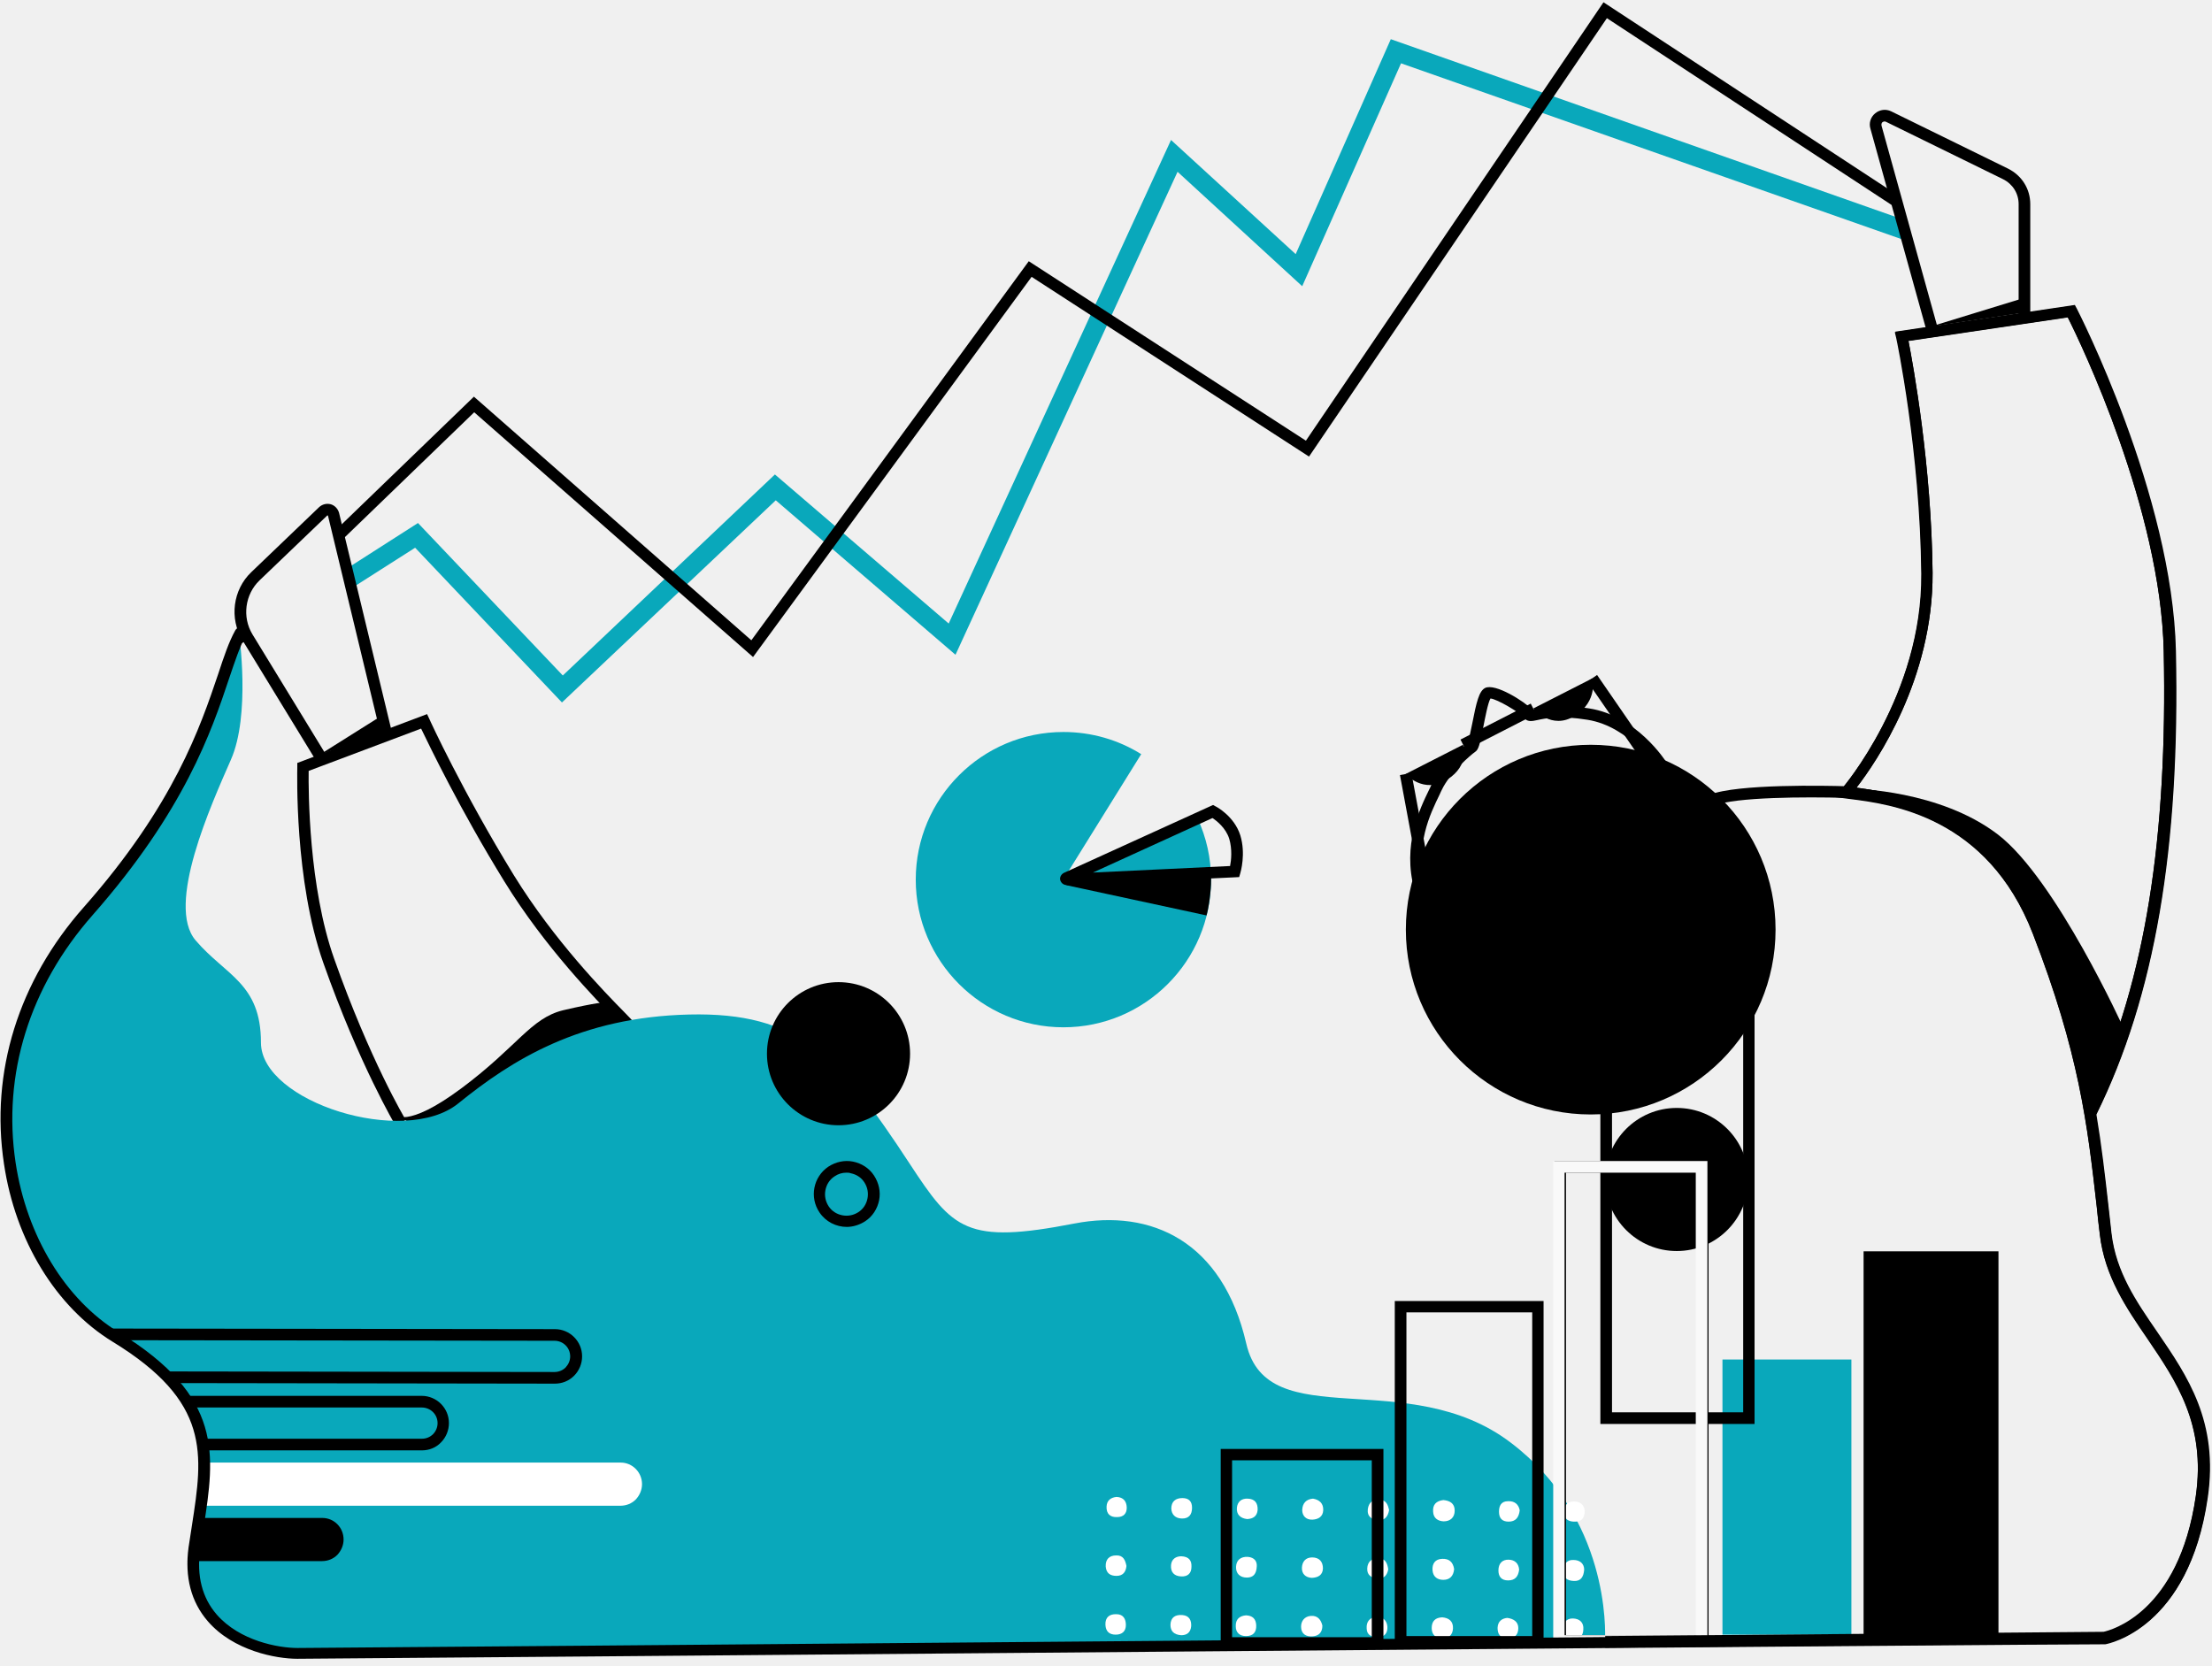
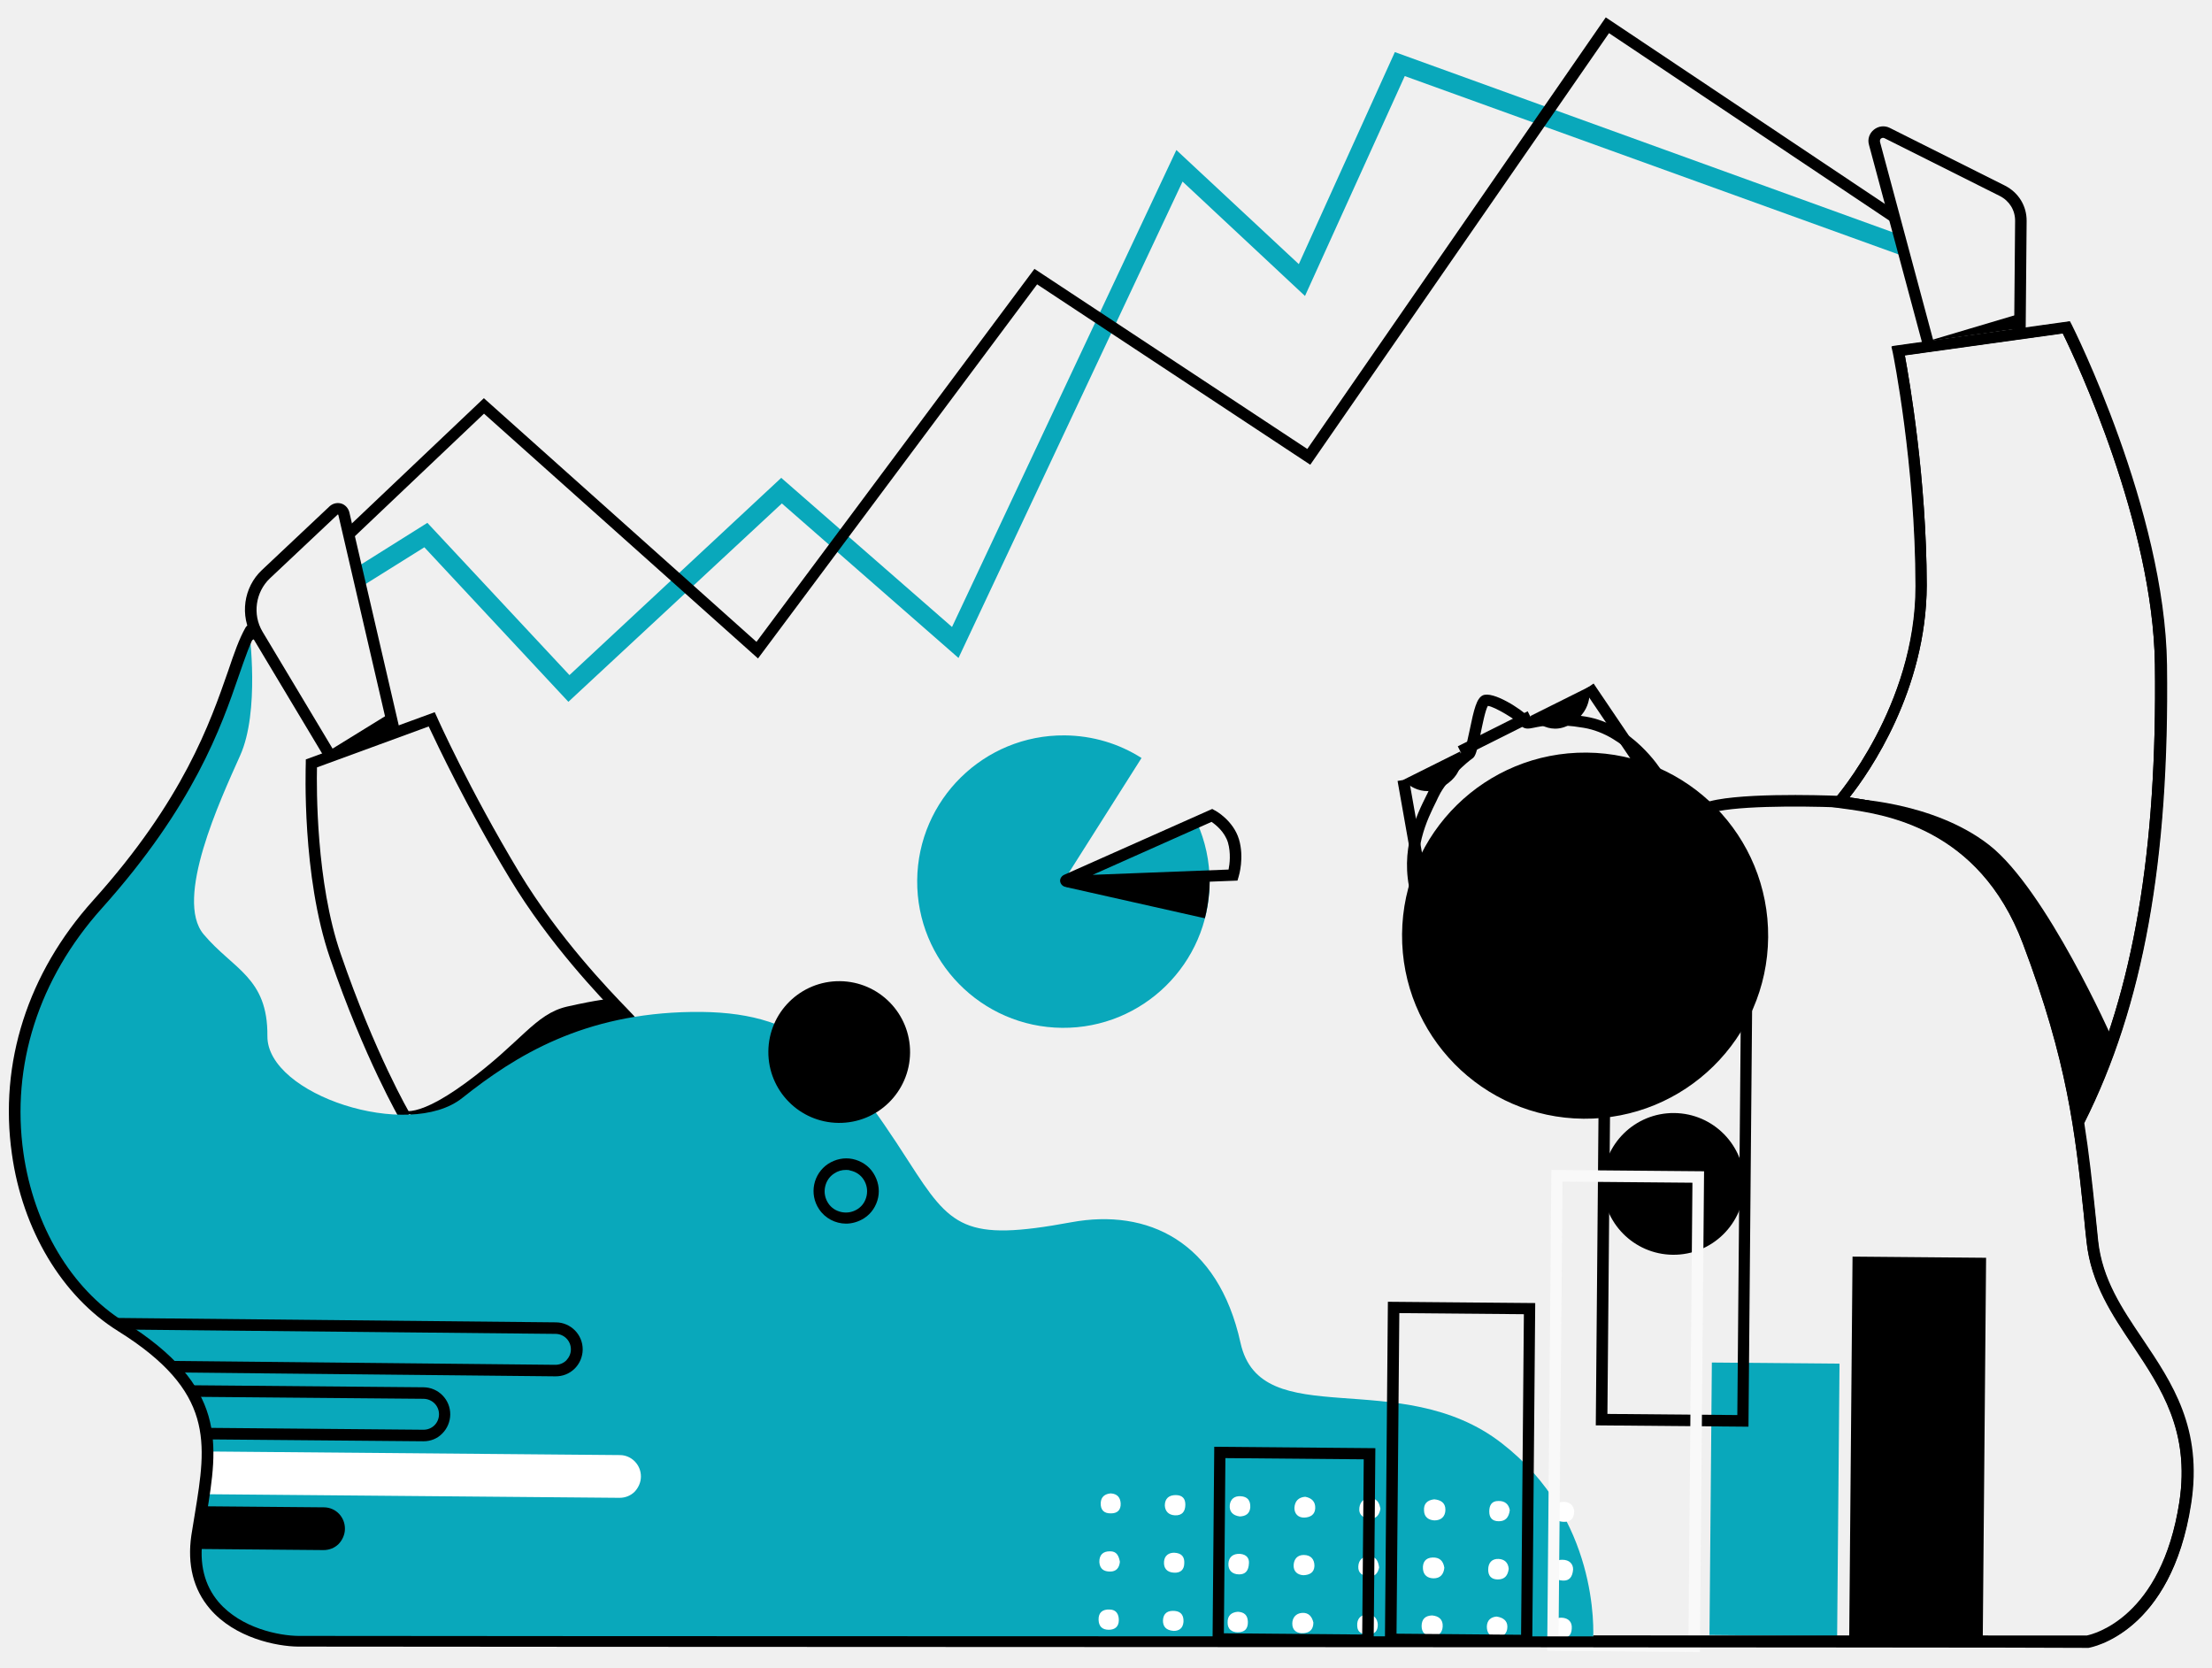
- <svg xmlns="http://www.w3.org/2000/svg" width="332px" height="250px" viewBox="0 0 332 250" version="1.1">
+ <svg xmlns="http://www.w3.org/2000/svg" width="410px" height="309px" viewBox="0 0 410 309" version="1.1">
  <g id="Wireframes" stroke="none" stroke-width="1" fill="none" fill-rule="evenodd">
-     <g id="home" transform="translate(-960, -592)" fill-rule="nonzero">
-       <g id="feature-dataviz" transform="translate(960, 592)">
-         <path d="M212.284,133.525 C210.451,126.833 213.094,121.421 214.5,118.523 C214.628,118.267 214.756,118.011 214.841,117.798 C216.205,114.9 219.487,112.173 220.296,111.533 C220.467,111.107 220.722,109.743 220.936,108.763 C221.617,105.268 222.001,103.734 222.896,103.265 C224.43,102.498 228.82,105.311 229.971,106.504 C230.099,106.462 230.269,106.462 230.397,106.419 C231.675,106.163 234.02,105.652 238.537,106.334 C245.654,107.442 249.959,114.176 250.129,114.431 L248.68,115.369 C248.638,115.326 244.632,109.061 238.281,108.039 C234.062,107.357 231.931,107.825 230.738,108.081 C229.971,108.252 229.161,108.422 228.692,107.655 C228.181,107.016 224.729,104.927 223.706,104.842 C223.322,105.481 222.896,107.783 222.64,109.061 C222.086,111.832 221.916,112.513 221.404,112.854 C220.722,113.323 217.611,116.008 216.418,118.523 C216.29,118.736 216.205,118.992 216.077,119.247 C214.671,122.145 212.284,126.961 213.989,133.013 L212.284,133.525 Z" id="Shape" fill="#000000" />
-         <polygon id="Rectangle" fill="#000000" transform="translate(212.4266, 123.9503) rotate(-10.53905) translate(-212.4266, -123.9503) " points="211.553 116.045 213.3 116.045 213.3 131.856 211.553 131.856" />
-         <polygon id="Rectangle" fill="#000000" transform="translate(243.749, 108.7218) rotate(-34.56253) translate(-243.749, -108.7218) " points="242.875 100.326 244.623 100.326 244.623 117.118 242.875 117.118" />
-         <polygon id="Rectangle" fill="#000000" transform="translate(224.8743, 109.0846) rotate(-27.11595) translate(-224.8743, -109.0846) " points="218.95 108.211 230.798 108.211 230.798 109.958 218.95 109.958" />
-         <path d="M217.185,117.031 C213.648,119.247 210.963,116.179 210.963,116.179 L219.572,111.789 C219.572,111.746 220.722,114.815 217.185,117.031 Z" id="Path" fill="#000000" />
-         <path d="M236.364,107.442 C232.826,109.658 230.141,106.334 230.141,106.334 L239.006,101.816 C239.006,101.816 239.901,105.226 236.364,107.442 Z" id="Path" fill="#000000" />
-         <path d="M59.197,167.279 C59.197,167.279 60.902,169.58 69.298,163.315 C77.694,157.05 79.654,152.831 84.513,151.637 C89.414,150.487 91.034,150.402 91.034,150.402 L94.997,154.663 L62.735,169.154 L59.197,167.279 Z" id="Path" fill="#000000" />
-         <path d="M59.411,169.026 C59.368,168.941 53.913,159.778 48.543,144.563 C44.153,132.161 44.622,115.838 44.622,115.113 L44.622,114.517 L64.099,107.186 L64.44,107.911 C64.482,108.039 69.426,118.821 77.14,131.394 C83.192,141.196 90.821,148.995 93.719,151.936 C95.253,153.513 95.381,153.598 95.125,154.195 L94.912,154.706 L94.315,154.706 L94.315,153.854 L93.548,153.47 C93.378,153.811 93.463,154.152 93.591,154.28 C93.506,154.152 92.994,153.641 92.483,153.129 C89.585,150.146 81.828,142.261 75.691,132.289 C69.042,121.506 64.482,112.002 63.204,109.36 L46.327,115.71 C46.284,118.736 46.327,133.141 50.162,143.923 C55.49,159.011 60.817,168.003 60.902,168.088 L59.411,169.026 Z" id="Path" fill="#000000" />
-         <g id="Group" transform="translate(0.852375, 5.039795)">
-           <g id="color" transform="translate(0.053248, 0.127856)" fill="#09A8BB">
-             <path d="M239.976,241.297 C160.96,241.978 47.296,242.959 43.716,242.959 C38.218,242.959 26.541,239.634 28.246,227.232 C29.95,214.873 33.232,205.753 16.398,195.439 C-0.437,185.125 -8.193,154.738 12.264,131.511 C30.419,110.926 31.57,96.691 34.979,90 C34.979,90 36.727,102.146 33.743,108.88 C30.803,115.614 23.941,130.701 28.459,135.986 C32.976,141.27 38.261,142.421 38.261,151.328 C38.261,160.236 59.783,167.012 67.881,160.449 C75.979,153.885 86.164,147.493 102.53,147.109 C118.896,146.726 124.99,153.246 135.645,169.527 C142.123,179.414 144.126,181.63 160.364,178.477 C171.871,176.26 182.611,181.119 186.148,196.504 C189.344,210.441 210.441,199.573 225.911,211.421 C240.572,222.587 240.103,239.464 239.976,241.297 Z" id="SVGID_1_" />
-             <path d="M158.702,126.823 L170.379,108.028 C166.97,105.897 162.963,104.703 158.702,104.703 C146.47,104.703 136.54,114.634 136.54,126.865 C136.54,139.097 146.47,149.027 158.702,149.027 C170.933,149.027 180.863,139.097 180.863,126.865 C180.863,123.584 180.139,120.515 178.86,117.702 L158.702,126.823 Z" id="Path" />
-             <rect id="Rectangle" x="257.62" y="198.891" width="19.349" height="41.298" />
-             <polygon id="Path" points="83.437 100.271 61.403 77.044 52.24 82.883 50.706 80.453 61.829 73.336 83.565 96.222 115.401 66.048 141.484 88.423 174.854 15.843 193.564 32.976 207.841 0.714 285.45 28.032 284.469 30.717 209.375 4.336 194.544 37.792 175.834 20.617 142.506 93.111 115.529 69.927" />
+     <g id="linkedin_x2" transform="translate(-1769, -40)" fill-rule="nonzero">
+       <g id="feature-dataviz" transform="translate(1974, 194.5) rotate(0.5) translate(-1974, -194.5) translate(1771, 42)">
+         <path d="M259.6,163.286 C257.359,155.103 260.591,148.484 262.31,144.94 C262.467,144.628 262.623,144.315 262.727,144.054 C264.395,140.51 268.408,137.175 269.398,136.393 C269.607,135.872 269.92,134.204 270.18,133.005 C271.014,128.732 271.483,126.855 272.578,126.282 C274.454,125.344 279.822,128.784 281.229,130.243 C281.386,130.191 281.594,130.191 281.75,130.139 C283.314,129.826 286.18,129.201 291.705,130.035 C300.409,131.39 305.673,139.624 305.881,139.937 L304.109,141.084 C304.057,141.032 299.158,133.37 291.392,132.119 C286.233,131.285 283.627,131.859 282.167,132.172 C281.229,132.38 280.239,132.588 279.666,131.65 C279.04,130.869 274.819,128.315 273.568,128.211 C273.099,128.992 272.578,131.807 272.265,133.37 C271.587,136.758 271.379,137.592 270.754,138.009 C269.92,138.582 266.115,141.865 264.656,144.94 C264.499,145.201 264.395,145.514 264.239,145.826 C262.519,149.37 259.6,155.26 261.685,162.661 L259.6,163.286 Z" id="Shape" fill="#000000" />
+         <polygon id="Rectangle" fill="#000000" transform="translate(259.7747, 151.5777) rotate(-10.53905) translate(-259.7747, -151.5777) " points="258.706 141.91 260.843 141.91 260.843 161.245 258.706 161.245" />
+         <polygon id="Rectangle" fill="#000000" transform="translate(298.0786, 132.9549) rotate(-34.56253) translate(-298.0786, -132.9549) " points="297.01 122.688 299.147 122.688 299.147 143.222 297.01 143.222" />
+         <polygon id="Rectangle" fill="#000000" transform="translate(274.9969, 133.3986) rotate(-27.11595) translate(-274.9969, -133.3986) " points="267.752 132.33 282.241 132.33 282.241 134.467 267.752 134.467" />
+         <path d="M265.594,143.116 C261.268,145.826 257.985,142.074 257.985,142.074 L268.512,136.706 C268.512,136.654 269.92,140.406 265.594,143.116 Z" id="Path" fill="#000000" />
+         <path d="M289.047,131.39 C284.721,134.1 281.438,130.035 281.438,130.035 L292.278,124.51 C292.278,124.51 293.373,128.68 289.047,131.39 Z" id="Path" fill="#000000" />
+         <path d="M72.392,204.564 C72.392,204.564 74.477,207.378 84.744,199.717 C95.011,192.055 97.409,186.896 103.35,185.436 C109.344,184.029 111.324,183.925 111.324,183.925 L116.171,189.137 L76.718,206.857 L72.392,204.564 Z" id="Path" fill="#000000" />
+         <path d="M72.653,206.7 C72.601,206.596 65.929,195.391 59.363,176.785 C53.994,161.618 54.568,141.657 54.568,140.771 L54.568,140.041 L78.386,131.077 L78.803,131.963 C78.855,132.119 84.9,145.305 94.334,160.68 C101.735,172.667 111.064,182.205 114.608,185.801 C116.484,187.729 116.64,187.834 116.328,188.563 L116.067,189.189 L115.337,189.189 L115.337,188.146 L114.399,187.677 C114.191,188.094 114.295,188.511 114.451,188.668 C114.347,188.511 113.722,187.886 113.096,187.26 C109.552,183.612 100.067,173.97 92.562,161.775 C84.431,148.589 78.855,136.966 77.291,133.735 L56.652,141.501 C56.6,145.201 56.652,162.817 61.343,176.003 C67.858,194.453 74.373,205.45 74.477,205.554 L72.653,206.7 Z" id="Path" fill="#000000" />
+         <g id="Group" transform="translate(1.042362, 6.163122)">
+           <g id="color" transform="translate(0.065117, 0.156354)" fill="#09A8BB">
+             <path d="M293.464,295.079 C196.837,295.913 57.838,297.112 53.46,297.112 C46.737,297.112 32.457,293.047 34.541,277.881 C36.626,262.766 40.639,251.613 20.052,239 C-0.534,226.388 -10.02,189.228 14.997,160.823 C37.199,135.65 38.607,118.243 42.776,110.06 C42.776,110.06 44.913,124.914 41.265,133.149 C37.668,141.383 29.277,159.833 34.802,166.296 C40.326,172.758 46.789,174.166 46.789,185.058 C46.789,195.951 73.109,204.238 83.011,196.211 C92.914,188.185 105.37,180.368 125.383,179.898 C145.397,179.429 152.849,187.404 165.879,207.313 C173.801,219.404 176.25,222.114 196.107,218.257 C210.179,215.547 223.313,221.489 227.639,240.303 C231.548,257.346 257.346,244.056 276.265,258.545 C294.194,272.2 293.62,292.838 293.464,295.079 Z" id="SVGID_1_" />
+             <path d="M194.075,155.09 L208.355,132.106 C204.186,129.5 199.287,128.041 194.075,128.041 C179.117,128.041 166.973,140.185 166.973,155.142 C166.973,170.1 179.117,182.244 194.075,182.244 C209.033,182.244 221.176,170.1 221.176,155.142 C221.176,151.129 220.29,147.377 218.727,143.937 L194.075,155.09 Z" id="Path" />
+             <rect id="Rectangle" x="315.041" y="243.222" width="23.662" height="50.502" />
+             <polygon id="Path" points="102.034 122.621 75.089 94.216 63.884 101.357 62.008 98.386 75.61 89.682 102.191 117.669 141.123 80.77 173.019 108.132 213.828 19.375 236.707 40.326 254.167 0.873 349.074 34.281 347.875 37.564 256.043 5.303 237.906 46.216 215.026 25.212 174.27 113.865 141.279 85.513" />
          </g>
-           <path d="M95.509,217.728 C95.509,218.623 95.125,219.433 94.571,220.03 C93.974,220.626 93.165,220.967 92.27,220.967 L29.023,220.967 C28.853,218.879 30.004,216.706 29.194,214.489 L92.312,214.489 C94.06,214.489 95.509,215.938 95.509,217.728 Z" id="Path" fill="#FFFFFF" />
-           <path d="M82.425,202.641 L24.761,202.556 L24.335,200.809 L82.382,200.894 C83.021,200.894 83.618,200.638 84.044,200.212 C84.47,199.743 84.726,199.189 84.726,198.55 C84.726,197.229 83.661,196.206 82.382,196.206 L15.897,196.121 L15.897,194.373 L82.425,194.459 C84.683,194.459 86.516,196.291 86.516,198.55 C86.516,199.615 86.09,200.681 85.323,201.448 C84.513,202.258 83.49,202.641 82.425,202.641 Z" id="Path" fill="#000000" />
-           <path d="M62.479,212.657 L29.918,212.657 L29.918,210.909 L62.479,210.909 C63.118,210.909 63.715,210.654 64.141,210.227 C64.567,209.801 64.823,209.205 64.823,208.565 C64.823,207.244 63.758,206.221 62.436,206.221 L27.319,206.221 L27.319,204.474 L62.436,204.474 C64.695,204.474 66.528,206.307 66.528,208.565 C66.528,209.631 66.102,210.696 65.335,211.463 C64.61,212.231 63.587,212.657 62.479,212.657 Z" id="Path" fill="#000000" />
-           <path d="M50.716,226.039 C50.716,226.934 50.333,227.744 49.779,228.34 C49.182,228.937 48.372,229.278 47.477,229.278 L27.276,229.278 C27.83,227.19 28.171,225.016 28.214,222.8 L47.52,222.8 C49.31,222.8 50.716,224.249 50.716,226.039 Z" id="Path" fill="#000000" />
-           <g transform="translate(164.9345, 219.561)" fill="#FFFFFF" id="Path">
-             <path d="M50.844,0.554 C51.782,0.639 52.549,1.023 52.549,2.131 C52.549,3.154 51.91,3.75 50.887,3.75 C50.034,3.708 49.353,3.282 49.31,2.301 C49.225,1.236 49.779,0.682 50.844,0.554 Z" />
-             <path d="M52.464,10.91 C52.378,11.891 51.867,12.53 50.844,12.53 C49.992,12.53 49.31,12.104 49.225,11.123 C49.139,10.101 49.608,9.419 50.674,9.376 C51.697,9.334 52.293,9.845 52.464,10.91 Z" />
-             <path d="M50.674,18.156 C51.697,18.241 52.336,18.752 52.293,19.818 C52.251,20.841 51.569,21.395 50.588,21.309 C49.736,21.267 49.097,20.798 49.097,19.775 C49.097,18.71 49.651,18.198 50.674,18.156 Z" />
-             <path d="M71.983,10.996 C71.898,12.146 71.429,12.743 70.449,12.7 C69.426,12.658 68.744,12.232 68.829,11.081 C68.915,10.228 69.341,9.504 70.364,9.547 C71.386,9.547 71.983,10.143 71.983,10.996 Z" />
-             <path d="M11.678,0.256 C12.658,0.256 13.127,0.767 13.127,1.705 C13.127,2.728 12.658,3.367 11.55,3.324 C10.612,3.282 10.058,2.728 10.015,1.833 C10.015,0.767 10.655,0.256 11.678,0.256 Z" />
-             <path d="M11.507,8.993 C12.658,9.035 13.084,9.632 13.041,10.569 C13.041,11.55 12.487,12.061 11.507,12.018 C10.442,11.976 9.888,11.379 9.973,10.314 C10.058,9.376 10.74,8.993 11.507,8.993 Z" />
-             <path d="M22.844,10.484 C22.801,11.678 22.29,12.189 21.352,12.189 C20.329,12.189 19.69,11.592 19.732,10.569 C19.775,9.547 20.457,9.035 21.48,9.078 C22.545,9.163 22.886,9.802 22.844,10.484 Z" />
-             <path d="M62.223,10.996 C62.096,12.018 61.627,12.615 60.561,12.615 C59.581,12.615 59.112,12.061 59.112,11.123 C59.112,10.101 59.666,9.461 60.689,9.504 C61.541,9.547 62.138,10.015 62.223,10.996 Z" />
-             <path d="M32.689,19.392 C32.689,20.457 32.135,20.926 31.24,21.011 C30.217,21.096 29.492,20.627 29.492,19.562 C29.492,18.71 30.004,18.028 30.941,17.942 C31.964,17.857 32.475,18.497 32.689,19.392 Z" />
-             <path d="M21.395,3.409 C20.329,3.282 19.775,2.685 19.86,1.705 C19.946,0.81 20.542,0.298 21.48,0.341 C22.545,0.384 23.014,0.98 22.972,2.046 C22.886,2.983 22.29,3.367 21.395,3.409 Z" />
-             <path d="M11.507,20.841 C10.356,20.755 9.888,20.201 9.888,19.264 C9.93,18.156 10.612,17.729 11.678,17.815 C12.7,17.9 13.041,18.582 12.999,19.477 C12.913,20.5 12.274,20.841 11.507,20.841 Z" />
-             <path d="M62.309,2.088 C62.181,3.196 61.669,3.793 60.646,3.793 C59.666,3.793 59.197,3.282 59.197,2.301 C59.197,1.406 59.538,0.725 60.561,0.725 C61.541,0.682 62.138,1.193 62.309,2.088 Z" />
-             <path d="M21.224,17.857 C22.204,17.9 22.716,18.369 22.758,19.349 C22.801,20.414 22.29,20.968 21.224,20.968 C20.287,20.968 19.69,20.457 19.69,19.519 C19.647,18.454 20.244,17.942 21.224,17.857 Z" />
-             <path d="M42.704,2.046 C42.534,3.069 42.022,3.623 41.084,3.58 C40.104,3.495 39.38,3.026 39.508,1.918 C39.635,0.938 40.275,0.384 41.298,0.469 C42.32,0.597 42.534,1.321 42.704,2.046 Z" />
-             <path d="M31.282,0.341 C32.262,0.511 32.859,1.065 32.816,2.088 C32.774,3.069 32.049,3.452 31.197,3.495 C30.259,3.537 29.663,2.941 29.663,2.046 C29.705,1.023 30.259,0.426 31.282,0.341 Z" />
-             <path d="M70.321,21.437 C69.426,21.395 68.744,21.011 68.787,20.031 C68.787,19.051 69.255,18.283 70.321,18.326 C71.301,18.369 71.94,18.923 71.855,19.988 C71.813,20.968 71.301,21.437 70.321,21.437 Z" />
-             <path d="M31.112,12.232 C30.174,12.189 29.577,11.635 29.62,10.697 C29.663,9.802 30.174,9.163 31.154,9.163 C32.22,9.163 32.774,9.802 32.774,10.825 C32.731,11.848 32.007,12.189 31.112,12.232 Z" />
-             <path d="M1.79,0.085 C2.855,0.128 3.282,0.767 3.324,1.62 C3.367,2.557 2.855,3.111 1.875,3.111 C0.81,3.154 0.256,2.6 0.298,1.534 C0.341,0.597 0.938,0.17 1.79,0.085 Z" />
-             <path d="M42.576,10.953 C42.406,11.848 41.937,12.402 40.957,12.317 C40.062,12.232 39.38,11.848 39.422,10.825 C39.465,9.802 40.104,9.248 41.17,9.291 C42.15,9.334 42.448,10.058 42.576,10.953 Z" />
-             <path d="M60.433,18.241 C61.414,18.369 62.096,18.837 62.096,19.775 C62.096,20.798 61.499,21.395 60.391,21.309 C59.368,21.267 58.984,20.67 58.984,19.732 C59.027,18.752 59.624,18.326 60.433,18.241 Z" />
-             <path d="M40.744,18.07 C41.852,18.07 42.363,18.667 42.448,19.562 C42.491,20.5 42.065,21.096 41.042,21.139 C40.147,21.139 39.38,20.883 39.337,19.86 C39.252,18.752 39.849,18.198 40.744,18.07 Z" />
-             <path d="M72.068,2.131 C72.068,3.154 71.685,3.75 70.704,3.793 C69.724,3.836 68.957,3.495 68.957,2.387 C68.957,1.492 69.341,0.81 70.321,0.767 C71.301,0.725 71.94,1.193 72.068,2.131 Z" />
-             <path d="M3.282,10.442 C3.196,11.337 2.77,11.933 1.79,11.933 C0.852,11.933 0.256,11.55 0.17,10.527 C0.128,9.419 0.725,8.865 1.747,8.865 C2.813,8.822 3.111,9.589 3.282,10.442 Z" />
-             <path d="M1.662,20.755 C0.682,20.755 0.17,20.244 0.128,19.264 C0.085,18.156 0.725,17.644 1.79,17.687 C2.813,17.687 3.196,18.411 3.196,19.306 C3.196,20.244 2.642,20.755 1.662,20.755 Z" />
+           <path d="M116.797,266.258 C116.797,267.353 116.328,268.343 115.65,269.073 C114.92,269.802 113.93,270.219 112.836,270.219 L35.492,270.219 C35.284,267.665 36.691,265.007 35.701,262.297 L112.888,262.297 C115.025,262.297 116.797,264.069 116.797,266.258 Z" id="Path" fill="#FFFFFF" />
+           <path d="M100.796,247.808 L30.281,247.704 L29.759,245.567 L100.744,245.672 C101.526,245.672 102.256,245.359 102.777,244.838 C103.298,244.264 103.611,243.587 103.611,242.805 C103.611,241.189 102.308,239.939 100.744,239.939 L19.44,239.834 L19.44,237.697 L100.796,237.802 C103.559,237.802 105.8,240.043 105.8,242.805 C105.8,244.108 105.279,245.411 104.34,246.349 C103.35,247.339 102.099,247.808 100.796,247.808 Z" id="Path" fill="#000000" />
+           <path d="M76.405,260.056 L36.587,260.056 L36.587,257.919 L76.405,257.919 C77.187,257.919 77.917,257.607 78.438,257.085 C78.959,256.564 79.272,255.835 79.272,255.053 C79.272,253.437 77.969,252.186 76.353,252.186 L33.408,252.186 L33.408,250.049 L76.353,250.049 C79.115,250.049 81.356,252.291 81.356,255.053 C81.356,256.356 80.835,257.659 79.897,258.597 C79.011,259.535 77.76,260.056 76.405,260.056 Z" id="Path" fill="#000000" />
+           <path d="M62.021,276.421 C62.021,277.516 61.551,278.506 60.874,279.236 C60.144,279.965 59.154,280.382 58.06,280.382 L33.356,280.382 C34.033,277.828 34.45,275.17 34.502,272.46 L58.112,272.46 C60.301,272.46 62.021,274.232 62.021,276.421 Z" id="Path" fill="#000000" />
+           <g transform="translate(201.697, 268.4993)" fill="#FFFFFF" id="Path">
+             <path d="M62.177,0.678 C63.323,0.782 64.262,1.251 64.262,2.606 C64.262,3.857 63.48,4.586 62.229,4.586 C61.187,4.534 60.353,4.013 60.301,2.814 C60.196,1.511 60.874,0.834 62.177,0.678 Z" />
+             <path d="M64.157,13.342 C64.053,14.541 63.428,15.323 62.177,15.323 C61.135,15.323 60.301,14.802 60.196,13.603 C60.092,12.352 60.665,11.518 61.968,11.466 C63.219,11.414 63.949,12.039 64.157,13.342 Z" />
+             <path d="M61.968,22.202 C63.219,22.307 64.001,22.932 63.949,24.235 C63.897,25.486 63.063,26.163 61.864,26.059 C60.822,26.007 60.04,25.434 60.04,24.183 C60.04,22.88 60.718,22.254 61.968,22.202 Z" />
+             <path d="M88.027,13.446 C87.923,14.854 87.35,15.583 86.151,15.531 C84.9,15.479 84.066,14.958 84.171,13.551 C84.275,12.508 84.796,11.622 86.047,11.674 C87.298,11.674 88.027,12.404 88.027,13.446 Z" />
+             <path d="M14.28,0.313 C15.479,0.313 16.052,0.938 16.052,2.085 C16.052,3.336 15.479,4.117 14.124,4.065 C12.977,4.013 12.3,3.336 12.248,2.241 C12.248,0.938 13.03,0.313 14.28,0.313 Z" />
+             <path d="M14.072,10.997 C15.479,11.049 16,11.779 15.948,12.925 C15.948,14.124 15.271,14.749 14.072,14.697 C12.769,14.645 12.091,13.916 12.196,12.613 C12.3,11.466 13.134,10.997 14.072,10.997 Z" />
+             <path d="M27.935,12.821 C27.883,14.28 27.258,14.906 26.111,14.906 C24.86,14.906 24.079,14.176 24.131,12.925 C24.183,11.674 25.017,11.049 26.268,11.101 C27.57,11.205 27.987,11.987 27.935,12.821 Z" />
+             <path d="M76.092,13.446 C75.936,14.697 75.363,15.427 74.06,15.427 C72.861,15.427 72.288,14.749 72.288,13.603 C72.288,12.352 72.965,11.57 74.216,11.622 C75.259,11.674 75.988,12.248 76.092,13.446 Z" />
+             <path d="M39.975,23.714 C39.975,25.017 39.297,25.59 38.203,25.694 C36.952,25.798 36.066,25.225 36.066,23.922 C36.066,22.88 36.691,22.046 37.838,21.942 C39.089,21.837 39.714,22.619 39.975,23.714 Z" />
+             <path d="M26.163,4.169 C24.86,4.013 24.183,3.283 24.287,2.085 C24.391,0.99 25.121,0.365 26.268,0.417 C27.57,0.469 28.144,1.199 28.092,2.502 C27.987,3.648 27.258,4.117 26.163,4.169 Z" />
+             <path d="M14.072,25.486 C12.665,25.382 12.091,24.704 12.091,23.557 C12.144,22.202 12.977,21.681 14.28,21.785 C15.531,21.89 15.948,22.723 15.896,23.818 C15.792,25.069 15.01,25.486 14.072,25.486 Z" />
+             <path d="M76.197,2.554 C76.04,3.909 75.415,4.639 74.164,4.639 C72.965,4.639 72.392,4.013 72.392,2.814 C72.392,1.72 72.809,0.886 74.06,0.886 C75.259,0.834 75.988,1.459 76.197,2.554 Z" />
+             <path d="M25.955,21.837 C27.154,21.89 27.779,22.463 27.831,23.662 C27.883,24.965 27.258,25.642 25.955,25.642 C24.808,25.642 24.079,25.017 24.079,23.87 C24.026,22.567 24.756,21.942 25.955,21.837 Z" />
+             <path d="M52.222,2.502 C52.014,3.753 51.388,4.43 50.242,4.378 C49.043,4.274 48.157,3.7 48.313,2.345 C48.47,1.147 49.252,0.469 50.502,0.573 C51.753,0.73 52.014,1.616 52.222,2.502 Z" />
+             <path d="M38.255,0.417 C39.453,0.625 40.183,1.303 40.131,2.554 C40.079,3.753 39.193,4.222 38.15,4.274 C37.004,4.326 36.274,3.596 36.274,2.502 C36.326,1.251 37.004,0.521 38.255,0.417 Z" />
+             <path d="M85.995,26.215 C84.9,26.163 84.066,25.694 84.119,24.496 C84.119,23.297 84.692,22.359 85.995,22.411 C87.194,22.463 87.975,23.14 87.871,24.443 C87.819,25.642 87.194,26.215 85.995,26.215 Z" />
+             <path d="M38.046,14.958 C36.9,14.906 36.17,14.228 36.222,13.082 C36.274,11.987 36.9,11.205 38.098,11.205 C39.401,11.205 40.079,11.987 40.079,13.238 C40.027,14.489 39.141,14.906 38.046,14.958 Z" />
+             <path d="M2.189,0.104 C3.492,0.156 4.013,0.938 4.065,1.98 C4.117,3.127 3.492,3.805 2.293,3.805 C0.99,3.857 0.313,3.179 0.365,1.876 C0.417,0.73 1.147,0.208 2.189,0.104 Z" />
+             <path d="M52.066,13.394 C51.858,14.489 51.284,15.166 50.085,15.062 C48.991,14.958 48.157,14.489 48.209,13.238 C48.261,11.987 49.043,11.31 50.346,11.362 C51.545,11.414 51.91,12.3 52.066,13.394 Z" />
+             <path d="M73.903,22.307 C75.102,22.463 75.936,23.036 75.936,24.183 C75.936,25.434 75.206,26.163 73.851,26.059 C72.601,26.007 72.131,25.277 72.131,24.131 C72.184,22.932 72.913,22.411 73.903,22.307 Z" />
+             <path d="M49.825,22.098 C51.18,22.098 51.805,22.828 51.91,23.922 C51.962,25.069 51.441,25.798 50.19,25.851 C49.095,25.851 48.157,25.538 48.105,24.287 C48.001,22.932 48.73,22.254 49.825,22.098 Z" />
+             <path d="M88.132,2.606 C88.132,3.857 87.663,4.586 86.464,4.639 C85.265,4.691 84.327,4.274 84.327,2.919 C84.327,1.824 84.796,0.99 85.995,0.938 C87.194,0.886 87.975,1.459 88.132,2.606 Z" />
+             <path d="M4.013,12.769 C3.909,13.863 3.388,14.593 2.189,14.593 C1.042,14.593 0.313,14.124 0.208,12.873 C0.156,11.518 0.886,10.841 2.137,10.841 C3.44,10.788 3.805,11.727 4.013,12.769 Z" />
+             <path d="M2.033,25.382 C0.834,25.382 0.208,24.756 0.156,23.557 C0.104,22.202 0.886,21.577 2.189,21.629 C3.44,21.629 3.909,22.515 3.909,23.609 C3.909,24.756 3.231,25.382 2.033,25.382 Z" />
          </g>
        </g>
-         <path d="M160.076,132.843 C159.65,132.843 159.266,132.544 159.138,132.118 C159.011,131.692 159.266,131.223 159.692,131.01 L182.067,120.824 L182.451,121.037 C182.579,121.08 185.264,122.529 186.159,125.384 C187.011,128.155 186.201,130.925 186.159,131.053 L185.988,131.649 L160.119,132.885 C160.119,132.843 160.119,132.843 160.076,132.843 Z M181.982,122.785 L164.04,130.967 L184.624,129.987 C184.795,129.135 184.965,127.473 184.497,125.896 C183.985,124.276 182.621,123.211 181.982,122.785 Z" id="Shape" fill="#000000" />
-         <path d="M159.948,132.843 L181.087,137.403 C181.087,137.403 181.428,136.295 181.641,134.206 C181.897,131.948 181.726,130.967 181.726,130.967 L159.948,132.843 Z" id="Path" fill="#000000" />
-         <rect id="Rectangle" fill="#000000" x="279.707" y="187.821" width="20.244" height="57.535" />
-         <path d="M256.437,247.146 L233.295,247.146 L233.295,174.268 L256.437,174.268 L256.437,247.146 Z M235.042,245.441 L254.732,245.441 L254.732,176.015 L235.042,176.015 L235.042,245.441 Z" id="Shape" fill="#000000" />
-         <path d="M231.675,247.274 L209.343,247.274 L209.343,195.279 L231.675,195.279 L231.675,247.274 Z M211.091,245.569 L229.971,245.569 L229.971,196.984 L211.091,196.984 L211.091,245.569 Z" id="Shape" fill="#000000" />
-         <path d="M207.639,247.487 L183.218,247.487 L183.218,217.483 L207.639,217.483 L207.639,247.487 Z M184.923,245.74 L205.891,245.74 L205.891,219.188 L184.923,219.188 L184.923,245.74 Z" id="Shape" fill="#000000" />
-         <circle id="Oval" fill="#000000" cx="125.853" cy="158.158" r="10.74" />
-         <g id="Group" transform="translate(233.1245, 140.6418)">
-           <circle id="SVGID_3_" fill="#000000" cx="18.539" cy="36.396" r="10.74" />
-           <path d="M30.217,73.091 L7.075,73.091 L7.075,0.213 L30.217,0.213 L30.217,73.091 Z M8.822,71.344 L28.512,71.344 L28.512,1.918 L8.822,1.918 L8.822,71.344 Z" id="Shape" fill="#000000" />
-           <path d="M23.142,106.504 L0,106.504 L0,33.626 L23.142,33.626 L23.142,106.504 Z M1.705,104.799 L21.395,104.799 L21.395,35.374 L1.705,35.374 L1.705,104.799 Z" id="Shape" fill="#F9F9F9" />
+         <path d="M195.756,162.452 C195.234,162.452 194.765,162.087 194.609,161.566 C194.453,161.045 194.765,160.472 195.287,160.211 L222.649,147.755 L223.118,148.015 C223.274,148.068 226.557,149.84 227.652,153.331 C228.694,156.719 227.704,160.107 227.652,160.263 L227.443,160.993 L195.808,162.504 C195.808,162.452 195.808,162.452 195.756,162.452 Z M222.544,150.152 L200.603,160.159 L225.776,158.96 C225.984,157.918 226.193,155.885 225.619,153.957 C224.994,151.976 223.326,150.673 222.544,150.152 Z" id="Shape" fill="#000000" />
+         <path d="M195.599,162.452 L221.45,168.029 C221.45,168.029 221.867,166.674 222.127,164.12 C222.44,161.358 222.232,160.159 222.232,160.159 L195.599,162.452 Z" id="Path" fill="#000000" />
+         <rect id="Rectangle" fill="#000000" x="342.051" y="229.684" width="24.756" height="70.359" />
+         <path d="M283.314,302.389 L256.004,302.389 L256.004,238.805 L283.314,238.805 L283.314,302.389 Z M258.141,300.304 L281.229,300.304 L281.229,240.89 L258.141,240.89 L258.141,300.304 Z" id="Shape" fill="#000000" />
+         <path d="M253.919,302.65 L224.056,302.65 L224.056,265.959 L253.919,265.959 L253.919,302.65 Z M226.14,300.513 L251.783,300.513 L251.783,268.043 L226.14,268.043 L226.14,300.513 Z" id="Shape" fill="#000000" />
+         <circle id="Oval" fill="#000000" cx="153.905" cy="193.41" r="13.134" />
+         <g id="Group" transform="translate(286.086, 171.9897)">
+           <circle id="SVGID_3_" fill="#000000" cx="22.671" cy="44.509" r="13.134" />
+           <path d="M36.952,89.383 L8.652,89.383 L8.652,0.261 L36.952,0.261 L36.952,89.383 Z M10.788,87.246 L34.867,87.246 L34.867,2.345 L10.788,2.345 L10.788,87.246 Z" id="Shape" fill="#000000" />
+           <path d="M28.309,131.243 L0.009,131.243 L0.009,42.121 L28.309,42.121 L28.309,131.243 Z M2.093,129.158 L26.172,129.158 L26.172,44.258 L2.093,44.258 L2.093,129.158 Z" id="Shape" fill="#F9F9F9" />
        </g>
-         <path d="M127.089,184.156 C125.512,184.156 123.935,183.388 122.998,181.982 C121.463,179.723 122.06,176.655 124.319,175.12 C125.427,174.396 126.748,174.098 128.027,174.353 C129.305,174.609 130.456,175.334 131.18,176.442 C131.905,177.55 132.203,178.871 131.948,180.149 C131.692,181.428 130.967,182.579 129.859,183.303 C129.007,183.857 128.027,184.156 127.089,184.156 Z M127.046,176.015 C126.407,176.015 125.811,176.186 125.256,176.569 C124.532,177.038 124.063,177.763 123.893,178.615 C123.722,179.468 123.893,180.32 124.361,181.044 C124.83,181.769 125.555,182.238 126.407,182.408 C127.26,182.579 128.112,182.408 128.836,181.939 C129.561,181.471 130.03,180.746 130.2,179.894 C130.371,179.041 130.2,178.189 129.731,177.464 L129.731,177.464 C129.263,176.74 128.538,176.271 127.686,176.101 C127.473,176.015 127.26,176.015 127.046,176.015 Z" id="Shape" fill="#000000" />
-         <path d="M289.253,49.992 L280.73,19.306 C280.474,18.454 280.772,17.559 281.454,17.005 C282.136,16.451 283.031,16.323 283.841,16.707 L301.4,25.316 C303.445,26.338 304.724,28.341 304.724,30.643 L304.724,47.69 L302.977,47.69 L302.977,30.643 C302.977,29.023 302.082,27.617 300.633,26.892 L283.074,18.283 C282.818,18.156 282.647,18.283 282.562,18.326 C282.477,18.369 282.349,18.539 282.392,18.837 L290.916,49.523 L289.253,49.992 Z" id="Path" fill="#000000" />
-         <polygon id="Path" fill="#000000" points="113.025 98.62 71.173 61.882 51.27 81.103 50.077 79.868 71.131 59.538 112.769 96.105 154.408 39.209 196.004 66.144 240.668 0.341 285.119 29.492 284.182 30.941 241.179 2.728 196.472 68.531 154.834 41.553" />
-         <path d="M47.648,114.517 L36.396,96.105 C34.393,92.824 34.947,88.519 37.718,85.877 L47.903,76.117 C48.372,75.691 49.012,75.52 49.651,75.691 C50.247,75.861 50.716,76.373 50.887,76.969 L58.899,110.212 L57.237,110.638 L49.225,77.396 L49.139,77.353 L38.954,87.113 C36.78,89.201 36.311,92.611 37.888,95.21 L49.139,113.622 L47.648,114.517 Z" id="Path" fill="#000000" />
-         <path d="M44.622,248.979 C41.425,248.979 35.033,247.785 31.197,243.353 C28.682,240.455 27.702,236.704 28.299,232.272 C28.469,231.121 28.64,230.013 28.81,228.948 C30.472,218.208 31.666,210.409 16.877,201.374 C8.396,196.174 2.301,186.201 0.597,174.694 C-1.492,160.928 2.77,147.248 12.573,136.167 C26.168,120.782 30.089,109.019 32.731,101.22 C33.626,98.492 34.351,96.361 35.288,94.656 C35.501,94.23 36.013,94.017 36.482,94.23 C36.95,94.443 37.206,95.04 37.036,95.551 L35.416,94.997 C35.288,95.338 35.459,95.679 35.8,95.85 C36.183,96.02 36.652,95.85 36.823,95.509 C35.97,97.128 35.288,99.174 34.393,101.816 C31.751,109.743 27.702,121.677 13.894,137.36 C4.432,148.1 0.341,161.269 2.344,174.524 C4.006,185.519 9.802,195.066 17.815,199.967 C33.584,209.642 32.262,218.293 30.558,229.289 C30.387,230.354 30.217,231.462 30.046,232.613 C29.492,236.534 30.345,239.816 32.518,242.33 C35.97,246.294 41.766,247.359 44.664,247.359 C50.077,247.359 309.881,245.143 315.72,245.058 C316.7,244.845 327.014,242.288 329.571,224.643 C331.105,213.861 326.63,207.34 322.326,200.99 C319.172,196.387 315.89,191.614 315.166,185.349 C314.995,183.9 314.825,182.536 314.697,181.13 C313.29,168.77 312.054,158.073 305.108,140.173 C298.289,122.572 283.798,120.696 277.618,119.929 L275.36,119.631 L276.425,118.437 C276.553,118.31 288.529,104.288 288.358,86.132 C288.188,67.721 284.651,50.929 284.608,50.759 L284.395,49.864 L311.33,45.858 L311.628,46.412 C311.756,46.668 325.991,74.37 326.502,97.81 C327.141,127.43 323.348,149.549 314.569,167.364 C315.336,171.967 315.847,176.356 316.402,181.002 C316.572,182.366 316.7,183.772 316.87,185.178 C317.552,191.017 320.578,195.407 323.732,200.052 C328.25,206.658 332.938,213.477 331.275,224.942 C328.463,244.418 316.487,246.72 315.975,246.805 L315.847,246.805 C313.12,246.72 50.077,248.979 44.622,248.979 Z M278.641,118.224 C285.503,119.162 299.738,121.719 306.642,139.449 C310.52,149.464 312.651,157.221 314.015,164.295 C321.942,147.12 325.351,125.853 324.755,97.725 C324.286,76.458 312.353,51.611 310.35,47.648 L286.441,51.185 C287.165,54.936 289.893,69.852 290.063,86.005 C290.148,101.901 281.625,114.389 278.641,118.224 Z" id="Shape" fill="#000000" />
-         <path d="M278.3,118.395 C278.3,118.395 291.129,118.565 299.865,125.256 C308.602,131.948 318.788,154.45 318.788,154.45 L315.08,164.04 L313.674,165.574 L311.117,155.473 L306.13,140.429 L302.55,133.184 L296.84,126.578 L291.001,122.657 L278.3,118.395 Z" id="Path" fill="#000000" />
-         <polygon id="Path" fill="#000000" points="47.903 113.323 57.322 107.399 57.919 109.743" />
-         <polygon id="Path" fill="#000000" points="289.85 49.012 289.935 48.969 303.829 44.707 303.829 46.923" />
-         <circle id="Oval" fill="#000000" cx="238.75" cy="139.534" r="27.745" />
-         <path d="M241.179,246.635 L240.625,246.592 C240.625,246.592 240.625,246.549 240.625,246.422 L241.179,246.464 C241.179,246.592 241.179,246.635 241.179,246.635 Z" id="Path" fill="#000000" />
-         <path d="M36.695,96.31 C36.695,96.267 36.737,96.225 36.78,96.182 L35.333,96.551 L35.246,95.372 C35.501,94.904 36.013,94.733 36.439,94.946 C36.908,95.159 37.164,95.756 36.95,96.267 L36.737,96.182 L36.695,96.31 Z" id="Path" fill="#000000" transform="translate(36.13606, 95.70333) scale(1, -1) translate(-36.13606, -95.70333) " />
-         <path d="M240.924,247.317 L240.924,245.569 C282.136,245.228 313.93,244.93 315.72,244.93 C316.7,244.717 327.014,242.16 329.571,224.516 C331.105,213.733 326.63,207.212 322.326,200.862 C319.172,196.259 315.89,191.486 315.166,185.221 C314.995,183.772 314.825,182.366 314.697,181.002 C313.29,168.642 312.054,157.988 305.108,140.088 C298.289,122.486 283.798,120.611 277.661,119.844 L275.402,119.546 L276.468,118.352 C276.596,118.224 288.572,104.203 288.444,86.047 C288.273,67.636 284.736,50.844 284.693,50.674 L284.48,49.779 L311.415,45.773 L311.713,46.327 C311.841,46.582 326.076,74.284 326.587,97.725 C327.227,127.345 323.434,149.464 314.654,167.279 C315.421,171.881 315.933,176.271 316.444,180.874 C316.615,182.238 316.742,183.644 316.913,185.093 C317.595,190.932 320.621,195.322 323.817,199.967 C328.335,206.573 333.023,213.392 331.361,224.814 C328.548,244.291 316.572,246.592 316.061,246.677 L315.933,246.677 C315.805,246.677 283.329,246.933 240.924,247.317 Z M278.641,118.224 C285.503,119.162 299.738,121.719 306.642,139.449 C310.52,149.464 312.651,157.221 314.015,164.295 C321.942,147.12 325.351,125.853 324.755,97.682 C324.286,76.415 312.353,51.569 310.35,47.605 L286.441,51.142 C287.165,54.893 289.893,69.809 290.063,85.962 C290.148,101.901 281.625,114.389 278.641,118.224 Z" id="Shape" fill="#000000" />
-         <path d="M257.247,120.909 L256.607,119.29 C260.741,117.628 274.294,117.926 276.979,118.011 L276.979,118.864 L277.789,119.162 L276.894,119.759 C271.098,119.588 260.443,119.631 257.247,120.909 Z" id="Path" fill="#000000" />
+         <path d="M155.416,225.202 C153.488,225.202 151.559,224.264 150.413,222.544 C148.537,219.782 149.266,216.03 152.028,214.153 C153.384,213.267 154.999,212.902 156.563,213.215 C158.126,213.528 159.534,214.414 160.42,215.769 C161.306,217.124 161.67,218.74 161.358,220.303 C161.045,221.867 160.159,223.274 158.804,224.16 C157.761,224.837 156.563,225.202 155.416,225.202 Z M155.364,215.248 C154.582,215.248 153.853,215.456 153.175,215.925 C152.289,216.499 151.716,217.385 151.507,218.427 C151.299,219.469 151.507,220.512 152.081,221.398 C152.654,222.284 153.54,222.857 154.582,223.065 C155.625,223.274 156.667,223.065 157.553,222.492 C158.439,221.919 159.012,221.033 159.221,219.991 C159.429,218.948 159.221,217.906 158.647,217.02 L158.647,217.02 C158.074,216.134 157.188,215.56 156.146,215.352 C155.885,215.248 155.625,215.248 155.364,215.248 Z" id="Shape" fill="#000000" />
+         <path d="M353.726,61.135 L343.302,23.609 C342.989,22.567 343.354,21.473 344.188,20.795 C345.022,20.118 346.116,19.961 347.107,20.43 L368.579,30.958 C371.081,32.209 372.644,34.659 372.644,37.473 L372.644,58.32 L370.508,58.32 L370.508,37.473 C370.508,35.492 369.413,33.773 367.641,32.887 L346.168,22.359 C345.856,22.202 345.647,22.359 345.543,22.411 C345.439,22.463 345.282,22.671 345.335,23.036 L355.758,60.561 L353.726,61.135 Z" id="Path" fill="#000000" />
+         <polygon id="Path" fill="#000000" points="138.217 120.601 87.037 75.675 62.698 99.181 61.239 97.669 86.985 72.809 137.904 117.526 188.824 47.949 239.691 80.887 294.311 0.417 348.67 36.066 347.523 37.838 294.936 3.336 240.264 83.806 189.345 50.815" />
+         <path d="M58.268,140.041 L44.509,117.526 C42.059,113.513 42.737,108.249 46.125,105.018 L58.581,93.083 C59.154,92.562 59.936,92.353 60.718,92.562 C61.447,92.77 62.021,93.396 62.229,94.125 L72.027,134.777 L69.995,135.299 L60.196,94.646 L60.092,94.594 L47.636,106.529 C44.978,109.083 44.405,113.253 46.333,116.432 L60.092,138.947 L58.268,140.041 Z" id="Path" fill="#000000" />
+         <path d="M54.568,304.474 C50.659,304.474 42.841,303.015 38.15,297.594 C35.075,294.05 33.877,289.464 34.606,284.044 C34.815,282.636 35.023,281.281 35.232,279.978 C37.264,266.845 38.724,257.307 20.639,246.258 C10.267,239.9 2.814,227.704 0.73,213.632 C-1.824,196.798 3.388,180.068 15.375,166.517 C32.001,147.703 36.795,133.318 40.027,123.78 C41.121,120.445 42.007,117.839 43.154,115.754 C43.414,115.233 44.04,114.973 44.613,115.233 C45.186,115.494 45.499,116.223 45.291,116.849 L43.31,116.171 C43.154,116.588 43.362,117.005 43.779,117.214 C44.248,117.422 44.822,117.214 45.03,116.797 C43.988,118.777 43.154,121.279 42.059,124.51 C38.828,134.204 33.877,148.797 16.991,167.977 C5.42,181.11 0.417,197.215 2.866,213.424 C4.899,226.87 11.987,238.545 21.785,244.538 C41.069,256.369 39.453,266.949 37.369,280.395 C37.16,281.698 36.952,283.053 36.743,284.461 C36.066,289.255 37.108,293.269 39.766,296.344 C43.988,301.191 51.076,302.493 54.62,302.493 C61.239,302.493 378.951,299.783 386.091,299.679 C387.29,299.418 399.902,296.291 403.029,274.715 C404.906,261.529 399.433,253.555 394.169,245.789 C390.312,240.16 386.299,234.323 385.413,226.662 C385.205,224.89 384.996,223.222 384.84,221.502 C383.12,206.388 381.609,193.306 373.113,171.416 C364.775,149.892 347.054,147.598 339.497,146.66 L336.735,146.296 L338.038,144.836 C338.194,144.68 352.84,127.533 352.631,105.331 C352.423,82.816 348.097,62.281 348.045,62.073 L347.784,60.978 L380.723,56.079 L381.088,56.757 C381.244,57.069 398.651,90.946 399.277,119.611 C400.059,155.833 395.42,182.882 384.684,204.668 C385.622,210.297 386.247,215.665 386.925,221.346 C387.133,223.013 387.29,224.733 387.498,226.453 C388.332,233.593 392.032,238.961 395.889,244.642 C401.414,252.721 407.147,261.06 405.114,275.079 C401.674,298.897 387.029,301.712 386.404,301.816 L386.247,301.816 C382.912,301.712 61.239,304.474 54.568,304.474 Z M340.748,144.576 C349.139,145.722 366.547,148.849 374.99,170.53 C379.732,182.778 382.338,192.264 384.006,200.915 C393.7,179.912 397.87,153.905 397.14,119.507 C396.567,93.5 381.974,63.115 379.524,58.268 L350.286,62.594 C351.172,67.18 354.507,85.422 354.716,105.174 C354.82,124.614 344.396,139.885 340.748,144.576 Z" id="Shape" fill="#000000" />
+         <path d="M340.331,144.784 C340.331,144.784 356.019,144.993 366.703,153.175 C377.387,161.358 389.843,188.876 389.843,188.876 L385.309,200.603 L383.589,202.479 L380.462,190.127 L374.364,171.729 L369.986,162.869 L363.003,154.791 L355.862,149.996 L340.331,144.784 Z" id="Path" fill="#000000" />
+         <polygon id="Path" fill="#000000" points="58.581 138.582 70.099 131.338 70.828 134.204" />
+         <polygon id="Path" fill="#000000" points="354.455 59.936 354.559 59.884 371.55 54.672 371.55 57.382" />
+         <circle id="Oval" fill="#000000" cx="291.966" cy="170.635" r="33.929" />
+         <path d="M294.936,301.607 L294.259,301.555 C294.259,301.555 294.259,301.503 294.259,301.347 L294.936,301.399 C294.936,301.555 294.936,301.607 294.936,301.607 Z" id="Path" fill="#000000" />
+         <path d="M44.874,117.777 C44.874,117.725 44.926,117.672 44.978,117.62 L43.208,118.072 L43.102,116.63 C43.414,116.057 44.04,115.848 44.561,116.109 C45.134,116.369 45.447,117.099 45.186,117.725 L44.926,117.62 L44.874,117.777 Z" id="Path" fill="#000000" transform="translate(44.19048, 117.0348) scale(1, -1) translate(-44.19048, -117.0348) " />
+         <path d="M294.624,302.441 L294.624,300.304 C345.022,299.888 383.902,299.523 386.091,299.523 C387.29,299.262 399.902,296.135 403.029,274.558 C404.906,261.372 399.433,253.398 394.169,245.633 C390.312,240.004 386.299,234.167 385.413,226.505 C385.205,224.733 384.996,223.013 384.84,221.346 C383.12,206.231 381.609,193.202 373.113,171.312 C364.775,149.787 347.054,147.494 339.549,146.556 L336.787,146.191 L338.09,144.732 C338.246,144.576 352.892,127.429 352.735,105.226 C352.527,82.711 348.201,62.177 348.149,61.968 L347.888,60.874 L380.827,55.975 L381.192,56.652 C381.348,56.965 398.756,90.842 399.381,119.507 C400.163,155.729 395.524,182.778 384.788,204.564 C385.726,210.192 386.351,215.56 386.977,221.189 C387.185,222.857 387.342,224.577 387.55,226.349 C388.384,233.489 392.084,238.857 395.993,244.538 C401.518,252.616 407.251,260.955 405.218,274.923 C401.778,298.741 387.133,301.555 386.508,301.66 L386.351,301.66 C386.195,301.66 346.481,301.972 294.624,302.441 Z M340.748,144.576 C349.139,145.722 366.547,148.849 374.99,170.53 C379.732,182.778 382.338,192.264 384.006,200.915 C393.7,179.912 397.87,153.905 397.14,119.455 C396.567,93.448 381.974,63.063 379.524,58.216 L350.286,62.542 C351.172,67.128 354.507,85.369 354.716,105.122 C354.82,124.614 344.396,139.885 340.748,144.576 Z" id="Shape" fill="#000000" />
+         <path d="M314.585,147.859 L313.803,145.879 C318.859,143.846 335.432,144.211 338.716,144.315 L338.716,145.357 L339.706,145.722 L338.611,146.452 C331.523,146.243 318.494,146.296 314.585,147.859 Z" id="Path" fill="#000000" />
      </g>
    </g>
  </g>
</svg>
